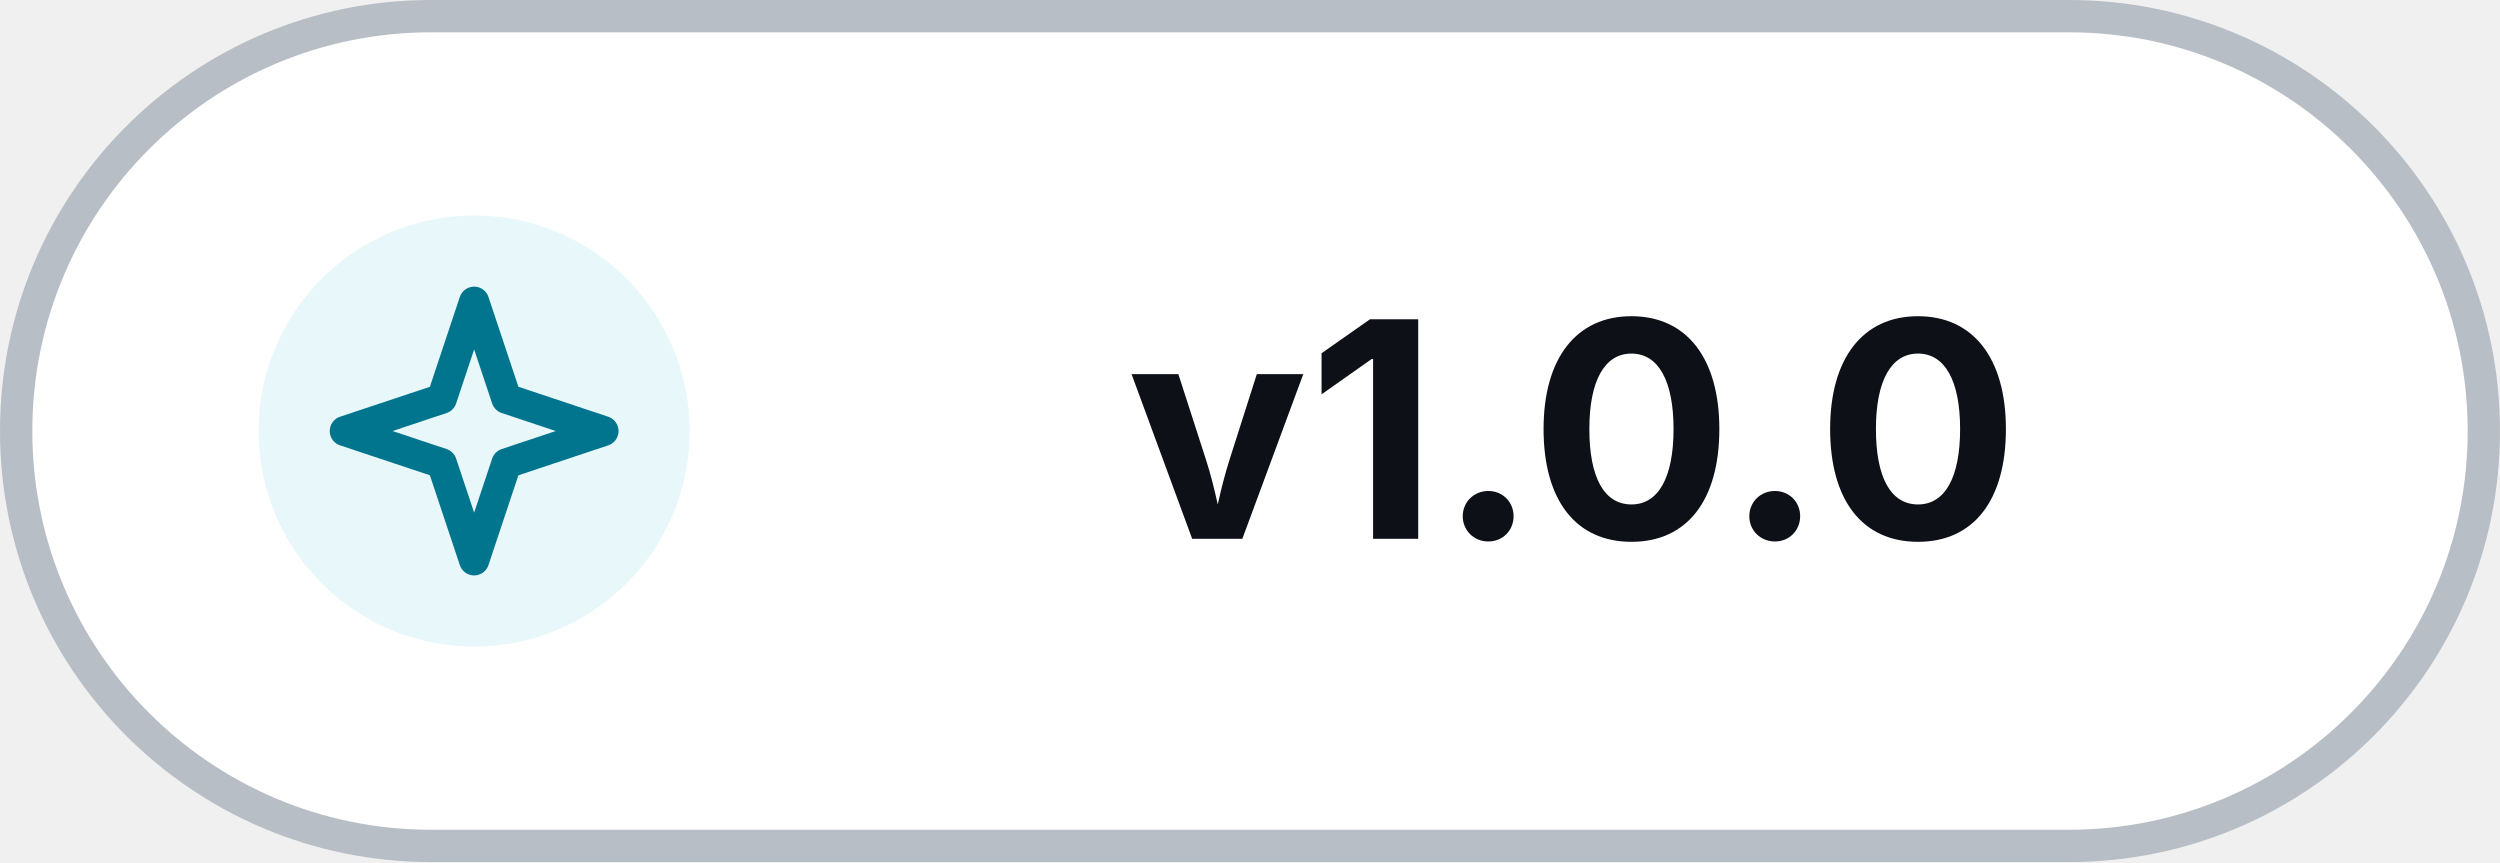
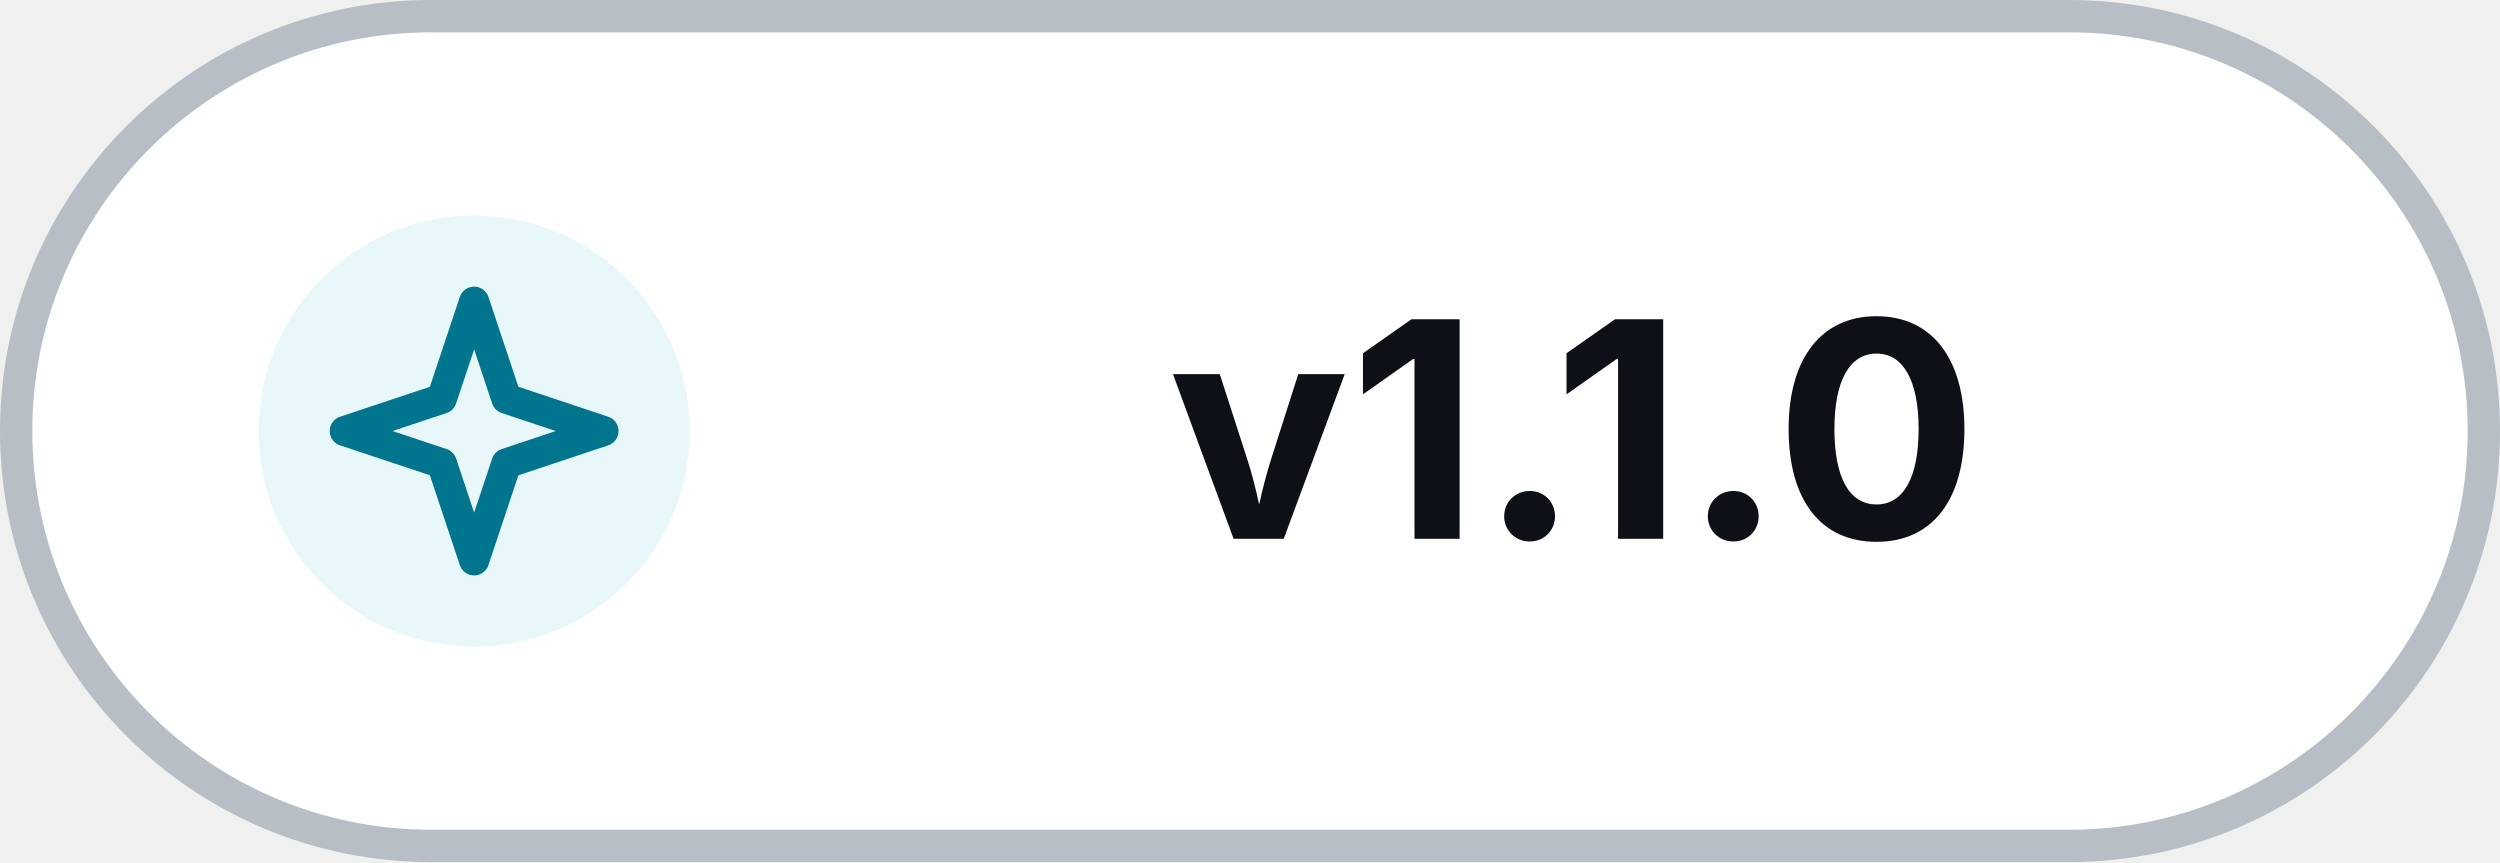
- <svg xmlns="http://www.w3.org/2000/svg" width="116" height="40" viewBox="0 0 116 40" role="img" aria-label="v1.0.0 release">
+ <svg xmlns="http://www.w3.org/2000/svg" width="116" height="40" viewBox="0 0 116 40" role="img" aria-label="v1.1.0 release">
  <rect x="0.75" y="0.75" width="114.5" height="38.5" rx="19.25" fill="#ffffff" stroke="#b8bec5" stroke-width="1.5" />
  <circle cx="22" cy="20" r="10" fill="#e8f7fa" />
  <path d="m22 14 1.5 4.5L28 20l-4.5 1.5L22 26l-1.5-4.5L16 20l4.5-1.5Z" fill="none" stroke="#00758d" stroke-linejoin="round" stroke-width="1.4" />
-   <text x="73" y="25" text-anchor="middle" fill="#0d1117" font-family="-apple-system,BlinkMacSystemFont,'Segoe UI',sans-serif" font-size="14" font-weight="650">v1.0.0</text>
+   <text x="73" y="25" text-anchor="middle" fill="#0d1117" font-family="-apple-system,BlinkMacSystemFont,'Segoe UI',sans-serif" font-size="14" font-weight="650">v1.1.0</text>
</svg>
